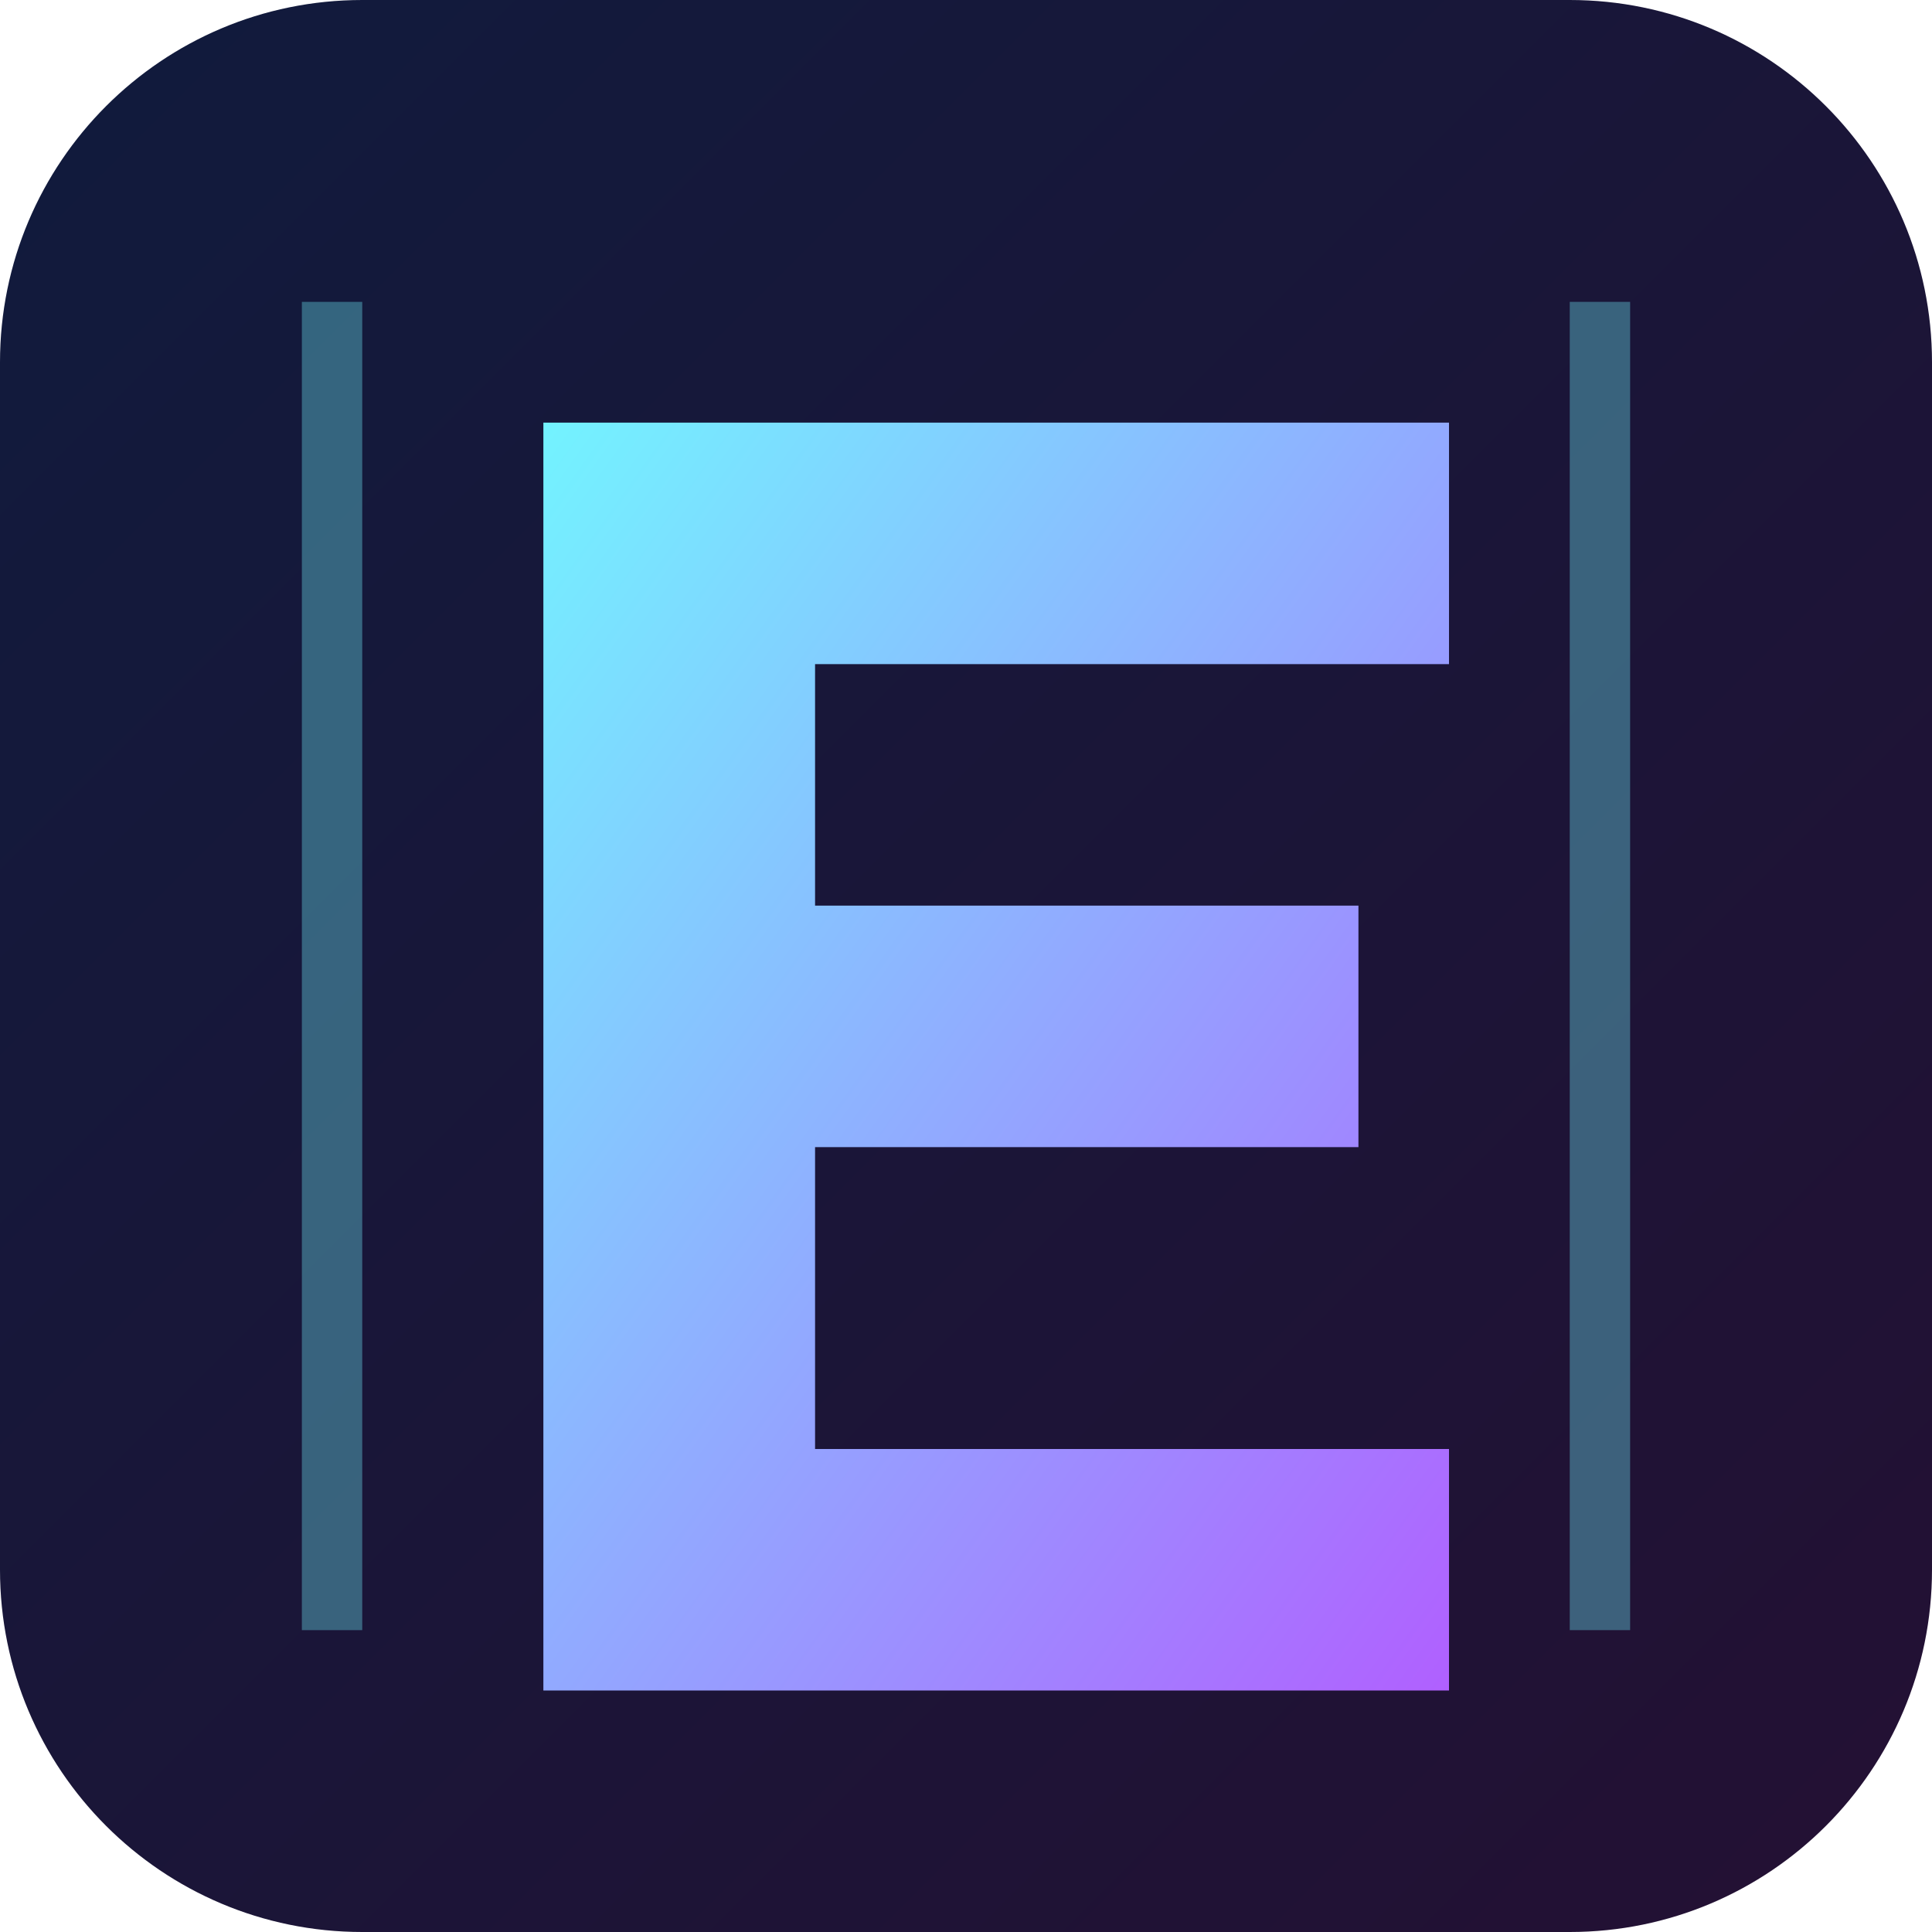
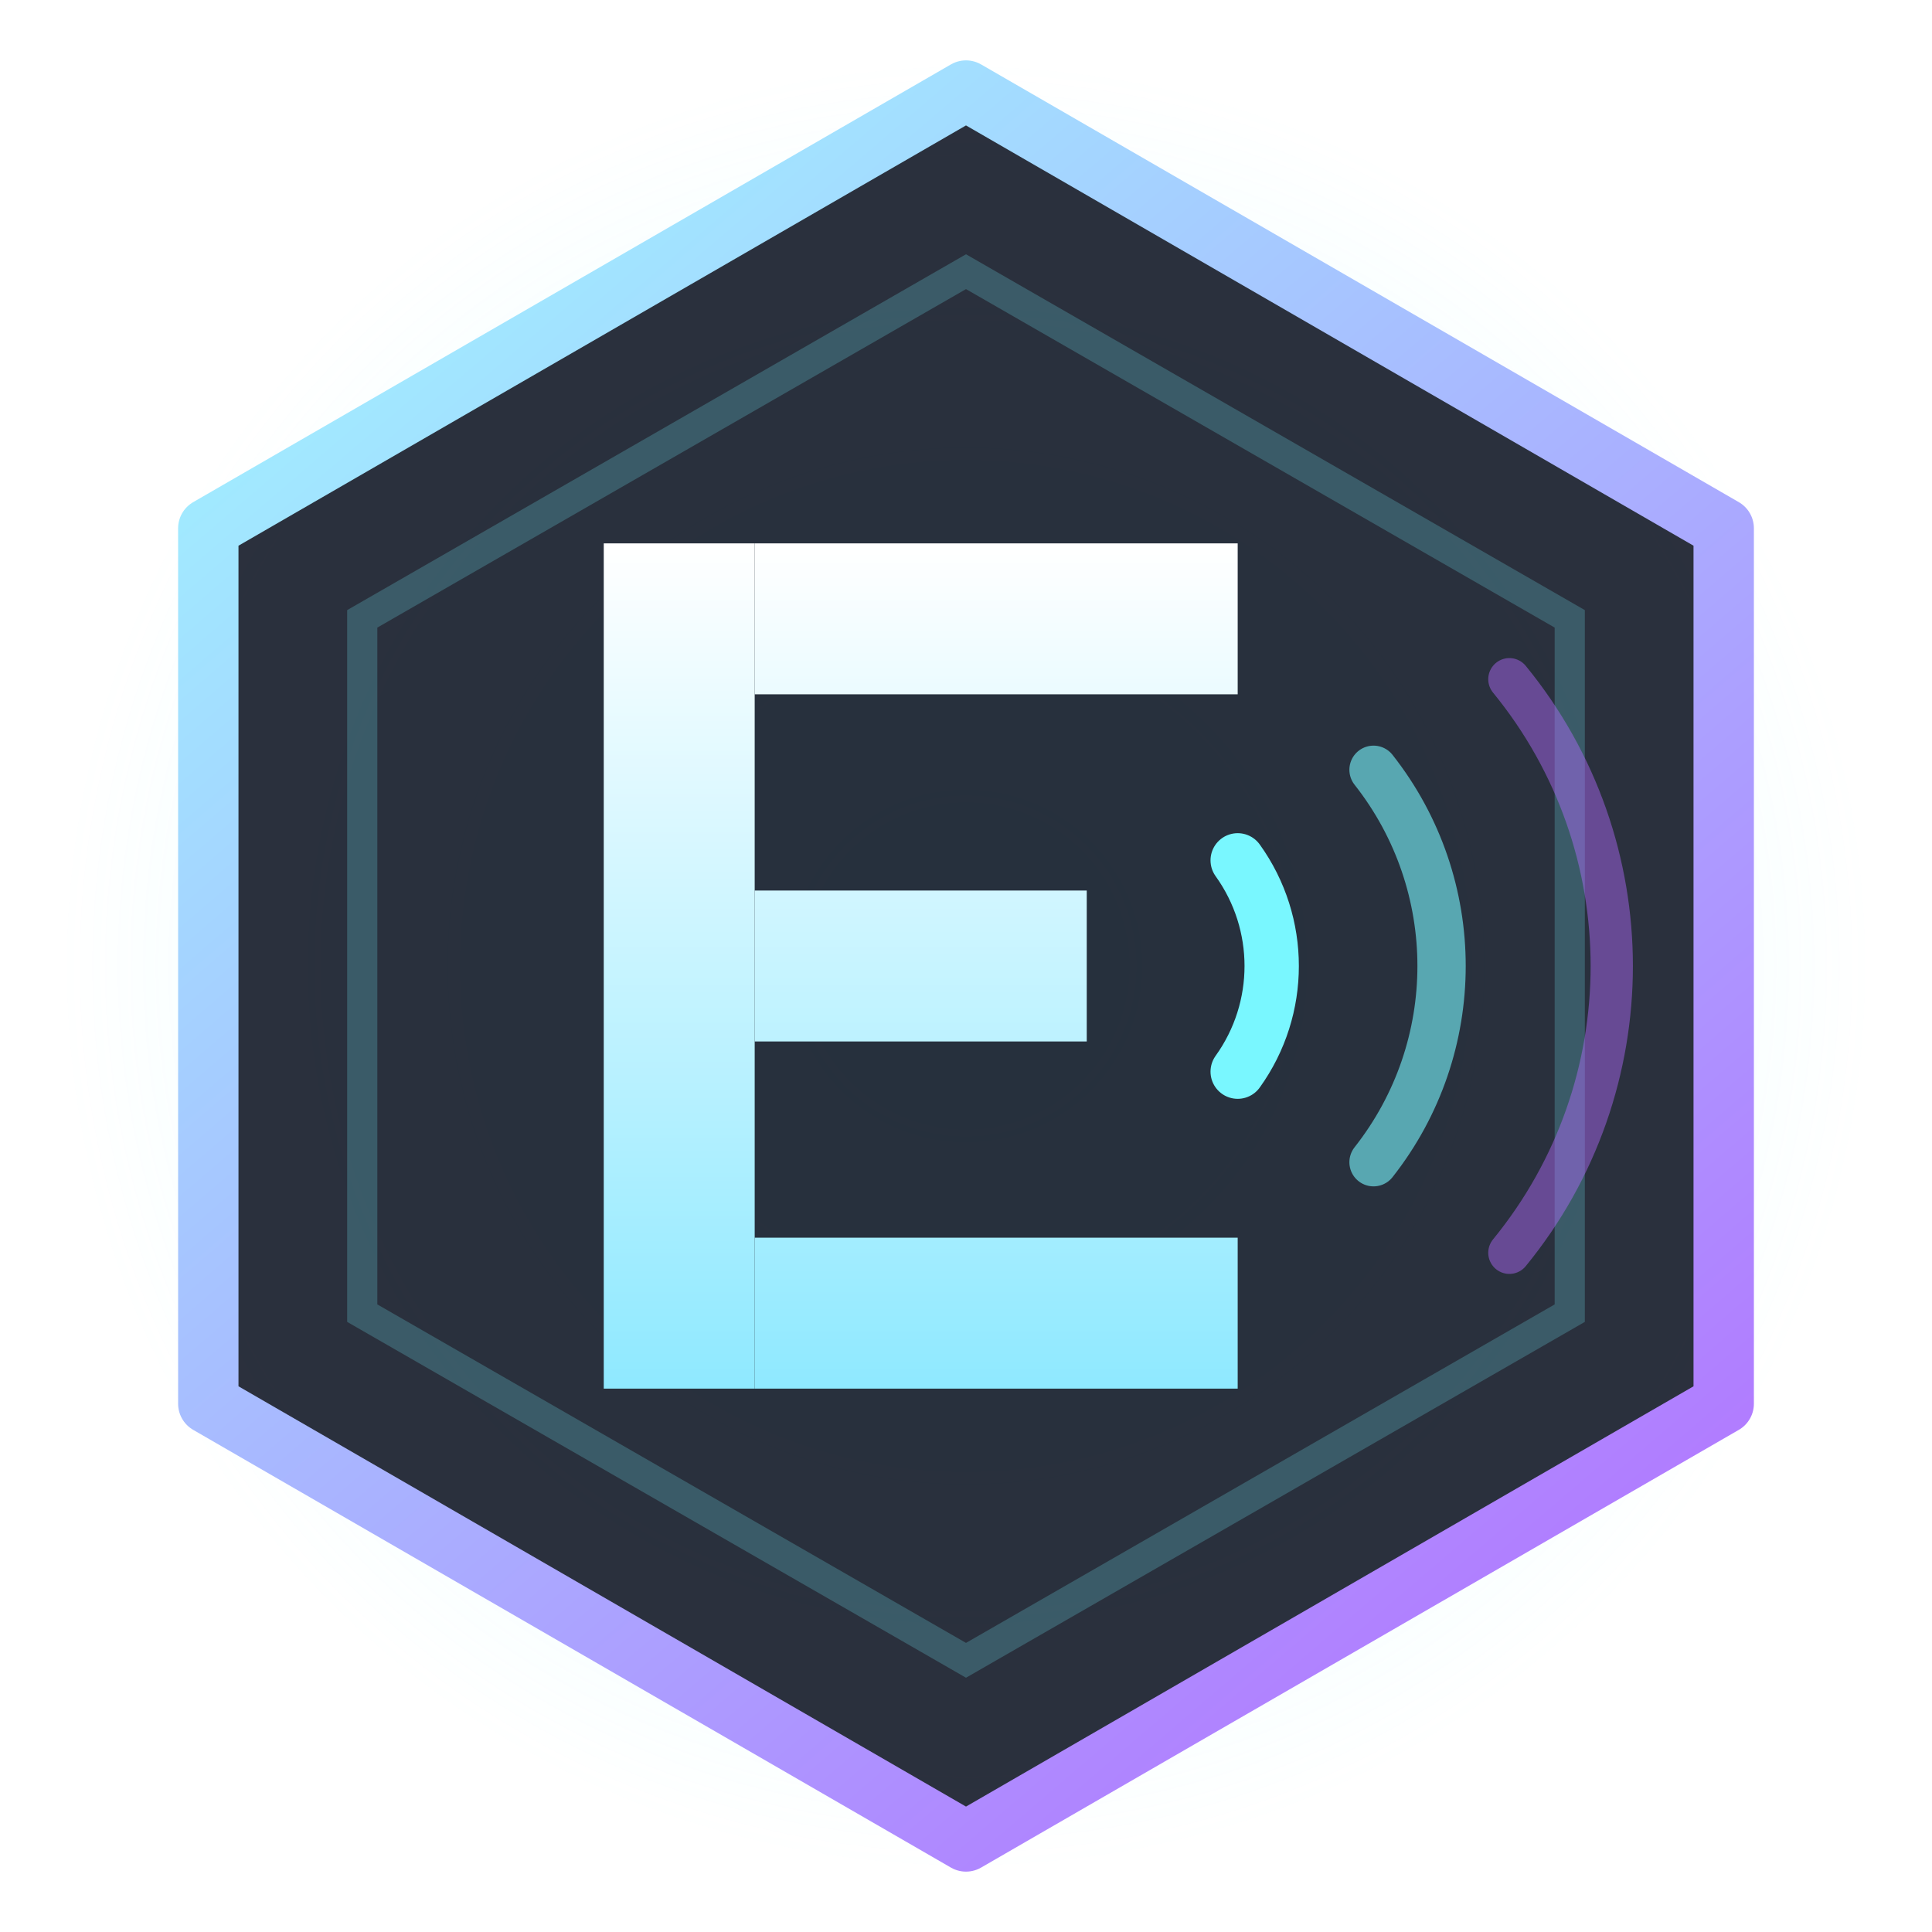
- <svg xmlns="http://www.w3.org/2000/svg" viewBox="0 0 64 64">
+ <svg xmlns="http://www.w3.org/2000/svg" viewBox="0 0 64 64" fill="none" role="img" aria-label="ECHOES">
  <defs>
-     <linearGradient id="bg" x1="0" y1="0" x2="1" y2="1">
-       <stop offset="0" stop-color="#101b3d" />
-       <stop offset="1" stop-color="#241033" />
+     <linearGradient id="edge" x1="8" y1="4" x2="56" y2="60" gradientUnits="userSpaceOnUse">
+       <stop offset="0" stop-color="#9ffaff" />
+       <stop offset="1" stop-color="#b36cff" />
    </linearGradient>
-     <linearGradient id="signal" x1="0" y1="0" x2="1" y2="1">
-       <stop offset="0" stop-color="#73f3ff" />
-       <stop offset="1" stop-color="#b060ff" />
+     <linearGradient id="glyph" x1="0" y1="0" x2="0" y2="1">
+       <stop offset="0" stop-color="#ffffff" />
+       <stop offset="1" stop-color="#8fe9ff" />
    </linearGradient>
+     <radialGradient id="halo" cx="32" cy="32" r="30" gradientUnits="userSpaceOnUse">
+       <stop offset="0" stop-color="#79f7ff" stop-opacity=".28" />
+       <stop offset="1" stop-color="#79f7ff" stop-opacity="0" />
+     </radialGradient>
  </defs>
-   <rect width="64" height="64" rx="12" fill="url(#bg)" />
-   <path d="M18 14h30v8H27v8h18v8H27v10h21v8H18z" fill="url(#signal)" />
-   <path d="M11 10v44M53 10v44" stroke="#73f3ff" stroke-opacity=".35" stroke-width="2" />
+   <circle cx="32" cy="32" r="30" fill="url(#halo)" />
+   <polygon points="32,3 57.1,17.5 57.1,46.5 32,61 6.9,46.5 6.9,17.5" fill="#070c1c" fill-opacity=".85" stroke="url(#edge)" stroke-width="2" stroke-linejoin="round" />
+   <polygon points="32,9 52,20.5 52,43.5 32,55 12,43.5 12,20.5" stroke="#79f7ff" stroke-opacity=".22" stroke-width="1" />
+   <path d="M20 18h5v28h-5z" fill="url(#glyph)" />
+   <path d="M25 18h16v5H25zM25 29.5h11v5H25zM25 41h16v5H25z" fill="url(#glyph)" />
+   <path d="M41 28.5a6 6 0 0 1 0 7" stroke="#79f7ff" stroke-width="1.8" stroke-linecap="round" />
+   <path d="M45.5 25.5a10.5 10.5 0 0 1 0 13" stroke="#79f7ff" stroke-opacity=".6" stroke-width="1.6" stroke-linecap="round" />
+   <path d="M50 22.5a15 15 0 0 1 0 19" stroke="#b36cff" stroke-opacity=".45" stroke-width="1.4" stroke-linecap="round" />
</svg>
